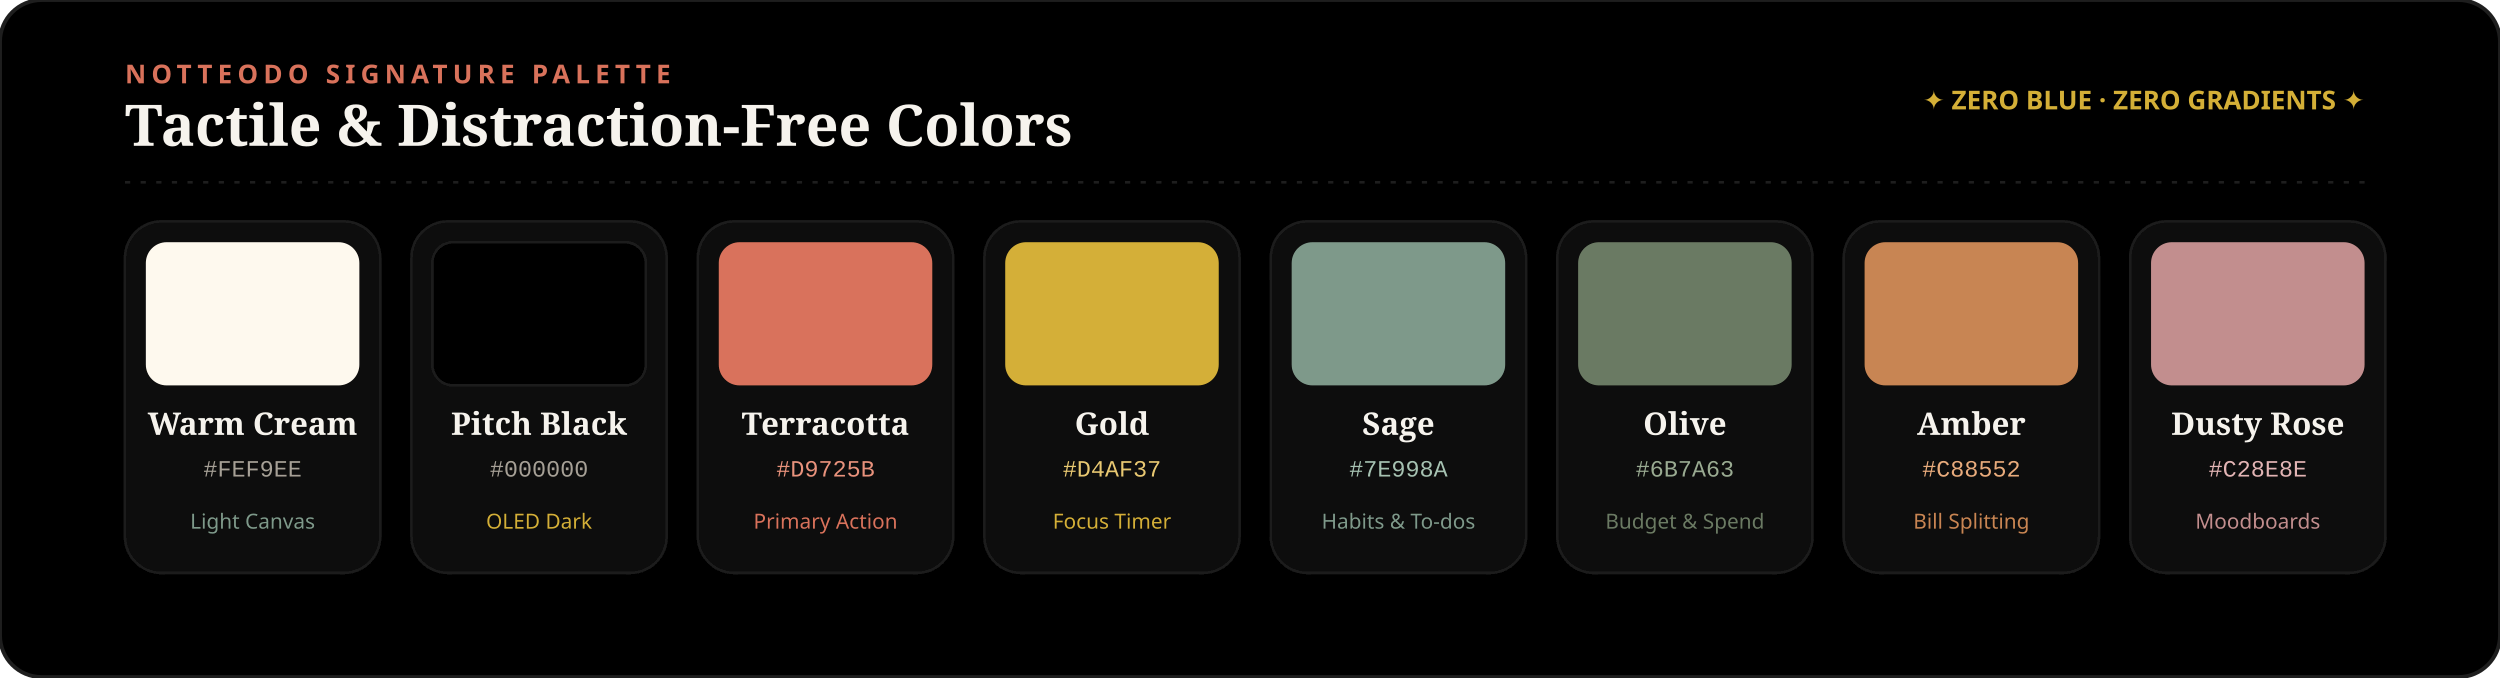
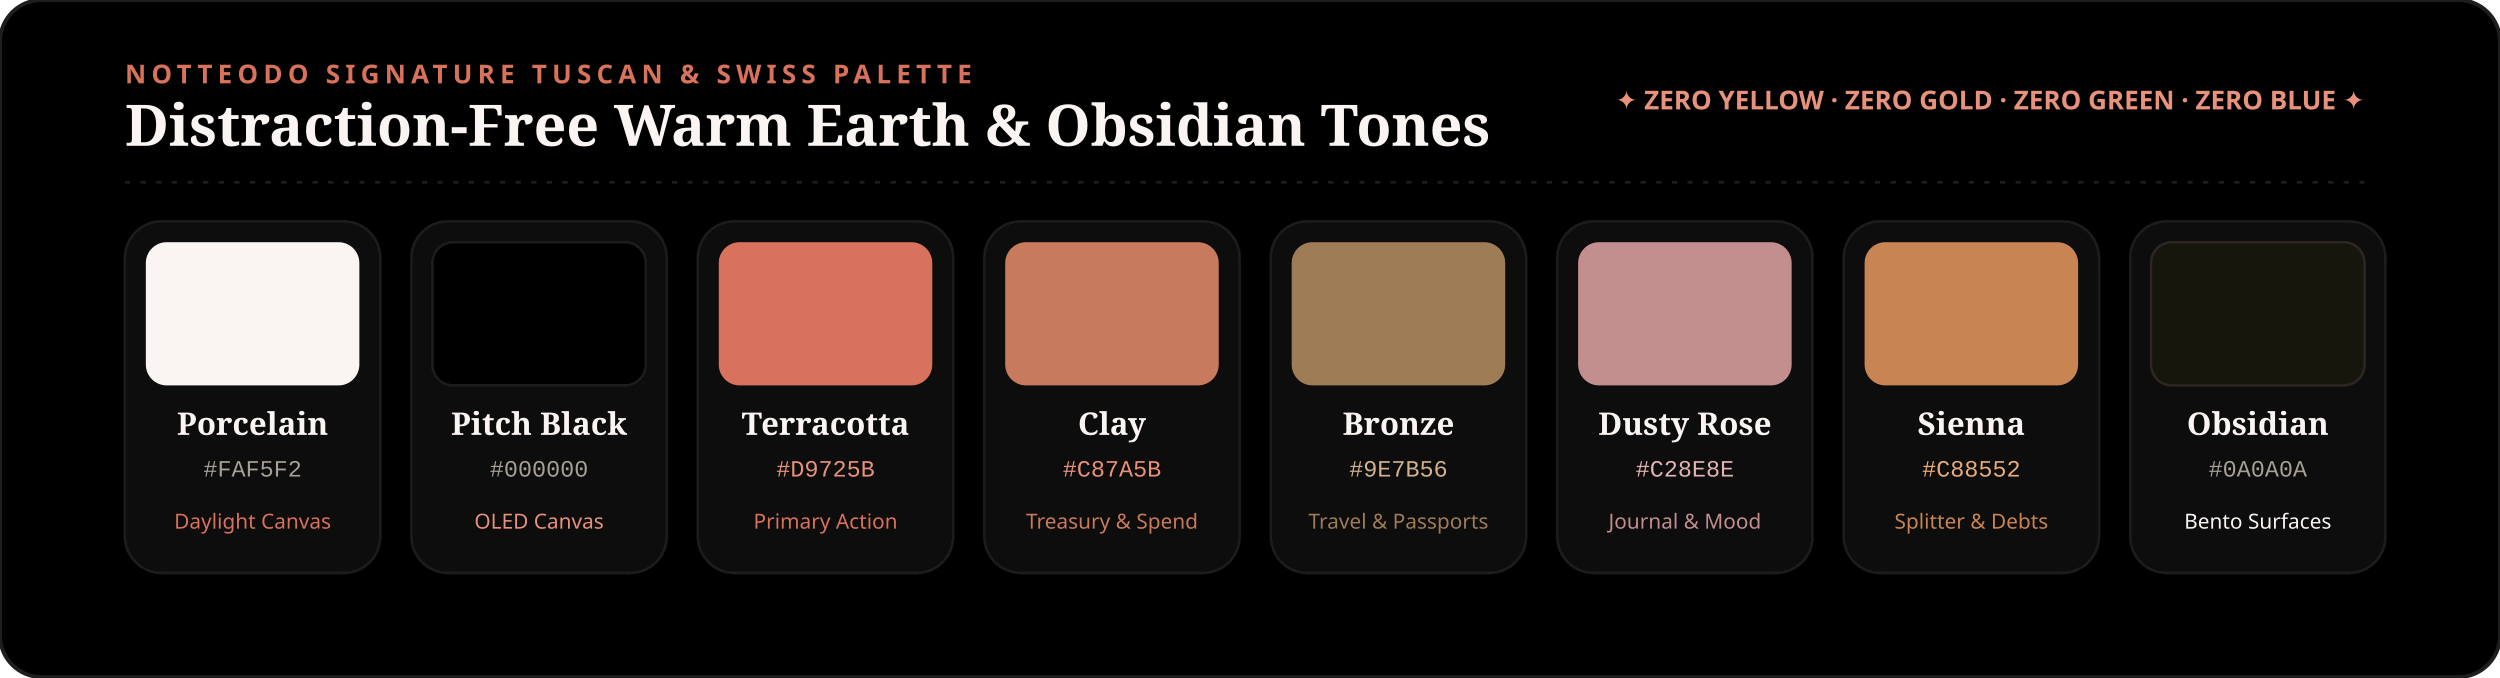
<svg xmlns="http://www.w3.org/2000/svg" viewBox="0 0 960 260" width="100%" height="100%">
  <defs>
    <filter id="swatchShadow" x="-10%" y="-10%" width="120%" height="120%">
      <feDropShadow dx="0" dy="6" stdDeviation="8" flood-color="#000000" flood-opacity="0.8" />
    </filter>
  </defs>
  <style>
    @keyframes pulsePill {
      0%, 100% { transform: translateY(0px) scale(1); }
      50% { transform: translateY(-5px) scale(1.02); }
    }
    .sw-1 { animation: pulsePill 4s ease-in-out infinite; }
    .sw-2 { animation: pulsePill 4s ease-in-out infinite 0.5s; }
    .sw-3 { animation: pulsePill 4s ease-in-out infinite 1.0s; }
    .sw-4 { animation: pulsePill 4s ease-in-out infinite 1.5s; }
    .sw-5 { animation: pulsePill 4s ease-in-out infinite 2.0s; }
    .sw-6 { animation: pulsePill 4s ease-in-out infinite 2.5s; }
    .sw-7 { animation: pulsePill 4s ease-in-out infinite 3.0s; }
    .sw-8 { animation: pulsePill 4s ease-in-out infinite 3.5s; }
  </style>
  <rect width="960" height="260" rx="16" fill="#000000" stroke="#1E1E1E" stroke-width="1.5" />
  <g transform="translate(48, 32)">
    <text x="0" y="0" font-family="'DM Sans', sans-serif" font-size="10" font-weight="700" fill="#D9725B" letter-spacing="2">
-       NOTTEODO SIGNATURE PALETTE
+       NOTTEODO SIGNATURE TUSCAN &amp; SWISS PALETTE
    </text>
-     <text x="0" y="24" font-family="'Bodoni Moda', Georgia, serif" font-size="22" font-weight="700" fill="#F6F3ED">
-       Tactile &amp; Distraction-Free Colors
+     <text x="0" y="24" font-family="'Bodoni Moda', Georgia, serif" font-size="22" font-weight="700" fill="#FAF5F2">
+       Distraction-Free Warm Earth &amp; Obsidian Tones
    </text>
-     <text x="860" y="10" text-anchor="end" font-family="'DM Sans', sans-serif" font-size="10" font-weight="600" fill="#D4AF37">
-       ✦ ZERO BLUE · ZERO GRADIENTS ✦
+     <text x="860" y="10" text-anchor="end" font-family="'DM Sans', sans-serif" font-size="10" font-weight="600" fill="#E8927C">
+       ✦ ZERO YELLOW · ZERO GOLD · ZERO GREEN · ZERO BLUE ✦
    </text>
  </g>
  <line x1="48" y1="70" x2="912" y2="70" stroke="#1E1E1E" stroke-width="1" stroke-dasharray="2 4" />
  <g transform="translate(48, 85)">
    <g transform="translate(0, 0)" class="sw-1" filter="url(#swatchShadow)">
      <rect width="98" height="135" rx="14" fill="#0A0A0A" stroke="#1E1E1E" stroke-width="1" />
-       <rect x="8" y="8" width="82" height="55" rx="8" fill="#FEF9EE" />
-       <text x="49" y="82" text-anchor="middle" font-family="'Bodoni Moda', serif" font-size="12" font-weight="700" fill="#F6F3ED">Warm Cream</text>
-       <text x="49" y="98" text-anchor="middle" font-family="'Courier New', monospace" font-size="9" fill="#A6A096">#FEF9EE</text>
-       <text x="49" y="118" text-anchor="middle" font-family="'DM Sans', sans-serif" font-size="8" fill="#7E998A">Light Canvas</text>
+       <rect x="8" y="8" width="82" height="55" rx="8" fill="#FAF5F2" />
+       <text x="49" y="82" text-anchor="middle" font-family="'Bodoni Moda', serif" font-size="12" font-weight="700" fill="#FAF5F2">Porcelain</text>
+       <text x="49" y="98" text-anchor="middle" font-family="'Courier New', monospace" font-size="9" fill="#A6A096">#FAF5F2</text>
+       <text x="49" y="118" text-anchor="middle" font-family="'DM Sans', sans-serif" font-size="8" fill="#D9725B">Daylight Canvas</text>
    </g>
    <g transform="translate(110, 0)" class="sw-2" filter="url(#swatchShadow)">
      <rect width="98" height="135" rx="14" fill="#0A0A0A" stroke="#1E1E1E" stroke-width="1" />
      <rect x="8" y="8" width="82" height="55" rx="8" fill="#000000" stroke="#1E1E1E" stroke-width="1" />
-       <text x="49" y="82" text-anchor="middle" font-family="'Bodoni Moda', serif" font-size="12" font-weight="700" fill="#F6F3ED">Pitch Black</text>
+       <text x="49" y="82" text-anchor="middle" font-family="'Bodoni Moda', serif" font-size="12" font-weight="700" fill="#FAF5F2">Pitch Black</text>
      <text x="49" y="98" text-anchor="middle" font-family="'Courier New', monospace" font-size="9" fill="#A6A096">#000000</text>
-       <text x="49" y="118" text-anchor="middle" font-family="'DM Sans', sans-serif" font-size="8" fill="#D4AF37">OLED Dark</text>
+       <text x="49" y="118" text-anchor="middle" font-family="'DM Sans', sans-serif" font-size="8" fill="#E8927C">OLED Canvas</text>
    </g>
    <g transform="translate(220, 0)" class="sw-3" filter="url(#swatchShadow)">
      <rect width="98" height="135" rx="14" fill="#0A0A0A" stroke="#1E1E1E" stroke-width="1" />
      <rect x="8" y="8" width="82" height="55" rx="8" fill="#D9725B" />
-       <text x="49" y="82" text-anchor="middle" font-family="'Bodoni Moda', serif" font-size="12" font-weight="700" fill="#F6F3ED">Terracotta</text>
+       <text x="49" y="82" text-anchor="middle" font-family="'Bodoni Moda', serif" font-size="12" font-weight="700" fill="#FAF5F2">Terracotta</text>
      <text x="49" y="98" text-anchor="middle" font-family="'Courier New', monospace" font-size="9" fill="#E8927C">#D9725B</text>
      <text x="49" y="118" text-anchor="middle" font-family="'DM Sans', sans-serif" font-size="8" fill="#D9725B">Primary Action</text>
    </g>
    <g transform="translate(330, 0)" class="sw-4" filter="url(#swatchShadow)">
      <rect width="98" height="135" rx="14" fill="#0A0A0A" stroke="#1E1E1E" stroke-width="1" />
-       <rect x="8" y="8" width="82" height="55" rx="8" fill="#D4AF37" />
-       <text x="49" y="82" text-anchor="middle" font-family="'Bodoni Moda', serif" font-size="12" font-weight="700" fill="#F6F3ED">Gold</text>
-       <text x="49" y="98" text-anchor="middle" font-family="'Courier New', monospace" font-size="9" fill="#E8C872">#D4AF37</text>
-       <text x="49" y="118" text-anchor="middle" font-family="'DM Sans', sans-serif" font-size="8" fill="#D4AF37">Focus Timer</text>
+       <rect x="8" y="8" width="82" height="55" rx="8" fill="#C87A5B" />
+       <text x="49" y="82" text-anchor="middle" font-family="'Bodoni Moda', serif" font-size="12" font-weight="700" fill="#FAF5F2">Clay</text>
+       <text x="49" y="98" text-anchor="middle" font-family="'Courier New', monospace" font-size="9" fill="#E8927C">#C87A5B</text>
+       <text x="49" y="118" text-anchor="middle" font-family="'DM Sans', sans-serif" font-size="8" fill="#C87A5B">Treasury &amp; Spend</text>
    </g>
    <g transform="translate(440, 0)" class="sw-5" filter="url(#swatchShadow)">
      <rect width="98" height="135" rx="14" fill="#0A0A0A" stroke="#1E1E1E" stroke-width="1" />
-       <rect x="8" y="8" width="82" height="55" rx="8" fill="#7E998A" />
-       <text x="49" y="82" text-anchor="middle" font-family="'Bodoni Moda', serif" font-size="12" font-weight="700" fill="#F6F3ED">Sage</text>
-       <text x="49" y="98" text-anchor="middle" font-family="'Courier New', monospace" font-size="9" fill="#A6C2B2">#7E998A</text>
-       <text x="49" y="118" text-anchor="middle" font-family="'DM Sans', sans-serif" font-size="8" fill="#7E998A">Habits &amp; To-dos</text>
+       <rect x="8" y="8" width="82" height="55" rx="8" fill="#9E7B56" />
+       <text x="49" y="82" text-anchor="middle" font-family="'Bodoni Moda', serif" font-size="12" font-weight="700" fill="#FAF5F2">Bronze</text>
+       <text x="49" y="98" text-anchor="middle" font-family="'Courier New', monospace" font-size="9" fill="#D2B28F">#9E7B56</text>
+       <text x="49" y="118" text-anchor="middle" font-family="'DM Sans', sans-serif" font-size="8" fill="#9E7B56">Travel &amp; Passports</text>
    </g>
    <g transform="translate(550, 0)" class="sw-6" filter="url(#swatchShadow)">
      <rect width="98" height="135" rx="14" fill="#0A0A0A" stroke="#1E1E1E" stroke-width="1" />
-       <rect x="8" y="8" width="82" height="55" rx="8" fill="#6B7A63" />
-       <text x="49" y="82" text-anchor="middle" font-family="'Bodoni Moda', serif" font-size="12" font-weight="700" fill="#F6F3ED">Olive</text>
-       <text x="49" y="98" text-anchor="middle" font-family="'Courier New', monospace" font-size="9" fill="#99AA91">#6B7A63</text>
-       <text x="49" y="118" text-anchor="middle" font-family="'DM Sans', sans-serif" font-size="8" fill="#6B7A63">Budget &amp; Spend</text>
+       <rect x="8" y="8" width="82" height="55" rx="8" fill="#C28E8E" />
+       <text x="49" y="82" text-anchor="middle" font-family="'Bodoni Moda', serif" font-size="12" font-weight="700" fill="#FAF5F2">Dusty Rose</text>
+       <text x="49" y="98" text-anchor="middle" font-family="'Courier New', monospace" font-size="9" fill="#E2B4B4">#C28E8E</text>
+       <text x="49" y="118" text-anchor="middle" font-family="'DM Sans', sans-serif" font-size="8" fill="#C28E8E">Journal &amp; Mood</text>
    </g>
    <g transform="translate(660, 0)" class="sw-7" filter="url(#swatchShadow)">
      <rect width="98" height="135" rx="14" fill="#0A0A0A" stroke="#1E1E1E" stroke-width="1" />
      <rect x="8" y="8" width="82" height="55" rx="8" fill="#C88552" />
-       <text x="49" y="82" text-anchor="middle" font-family="'Bodoni Moda', serif" font-size="12" font-weight="700" fill="#F6F3ED">Amber</text>
+       <text x="49" y="82" text-anchor="middle" font-family="'Bodoni Moda', serif" font-size="12" font-weight="700" fill="#FAF5F2">Sienna</text>
      <text x="49" y="98" text-anchor="middle" font-family="'Courier New', monospace" font-size="9" fill="#E8AB7C">#C88552</text>
-       <text x="49" y="118" text-anchor="middle" font-family="'DM Sans', sans-serif" font-size="8" fill="#C88552">Bill Splitting</text>
+       <text x="49" y="118" text-anchor="middle" font-family="'DM Sans', sans-serif" font-size="8" fill="#C88552">Splitter &amp; Debts</text>
    </g>
    <g transform="translate(770, 0)" class="sw-8" filter="url(#swatchShadow)">
      <rect width="98" height="135" rx="14" fill="#0A0A0A" stroke="#1E1E1E" stroke-width="1" />
-       <rect x="8" y="8" width="82" height="55" rx="8" fill="#C28E8E" />
-       <text x="49" y="82" text-anchor="middle" font-family="'Bodoni Moda', serif" font-size="12" font-weight="700" fill="#F6F3ED">Dusty Rose</text>
-       <text x="49" y="98" text-anchor="middle" font-family="'Courier New', monospace" font-size="9" fill="#E2B4B4">#C28E8E</text>
-       <text x="49" y="118" text-anchor="middle" font-family="'DM Sans', sans-serif" font-size="8" fill="#C28E8E">Moodboards</text>
+       <rect x="8" y="8" width="82" height="55" rx="8" fill="#161311" stroke="#2E2622" stroke-width="1" />
+       <text x="49" y="82" text-anchor="middle" font-family="'Bodoni Moda', serif" font-size="12" font-weight="700" fill="#FAF5F2">Obsidian</text>
+       <text x="49" y="98" text-anchor="middle" font-family="'Courier New', monospace" font-size="9" fill="#A6A096">#0A0A0A</text>
+       <text x="49" y="118" text-anchor="middle" font-family="'DM Sans', sans-serif" font-size="8" fill="#FAF5F2">Bento Surfaces</text>
    </g>
  </g>
</svg>
